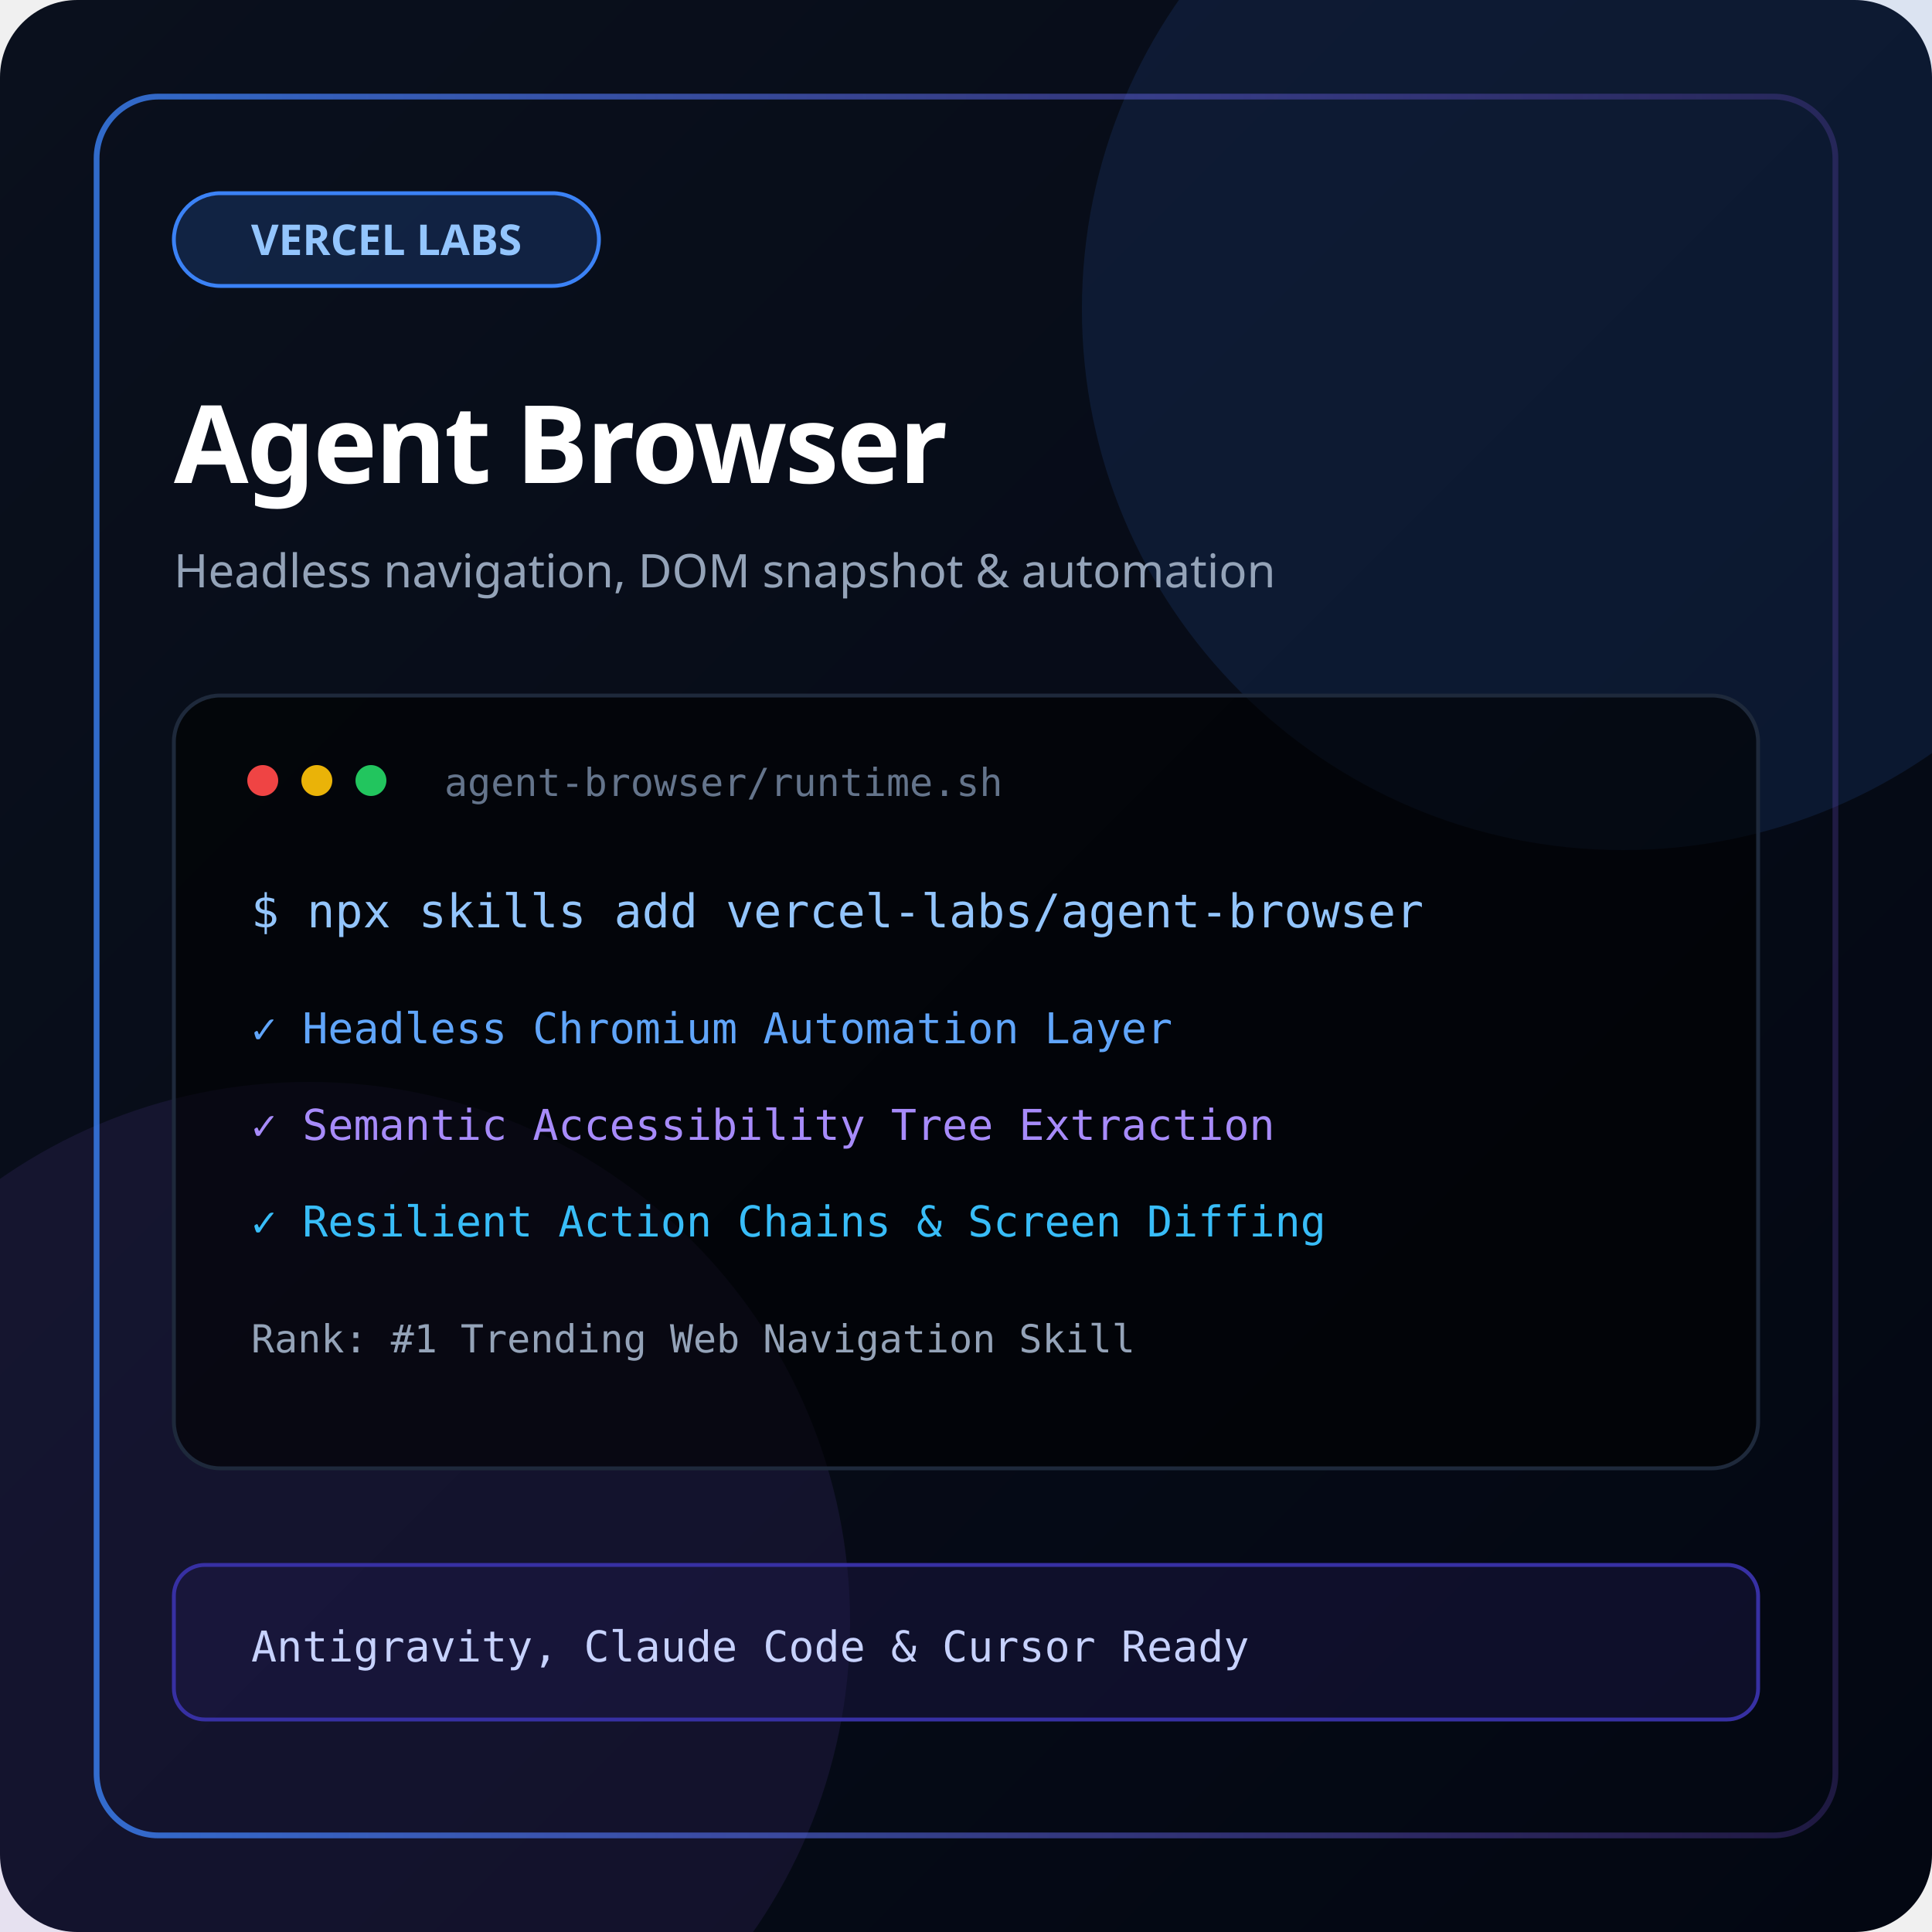
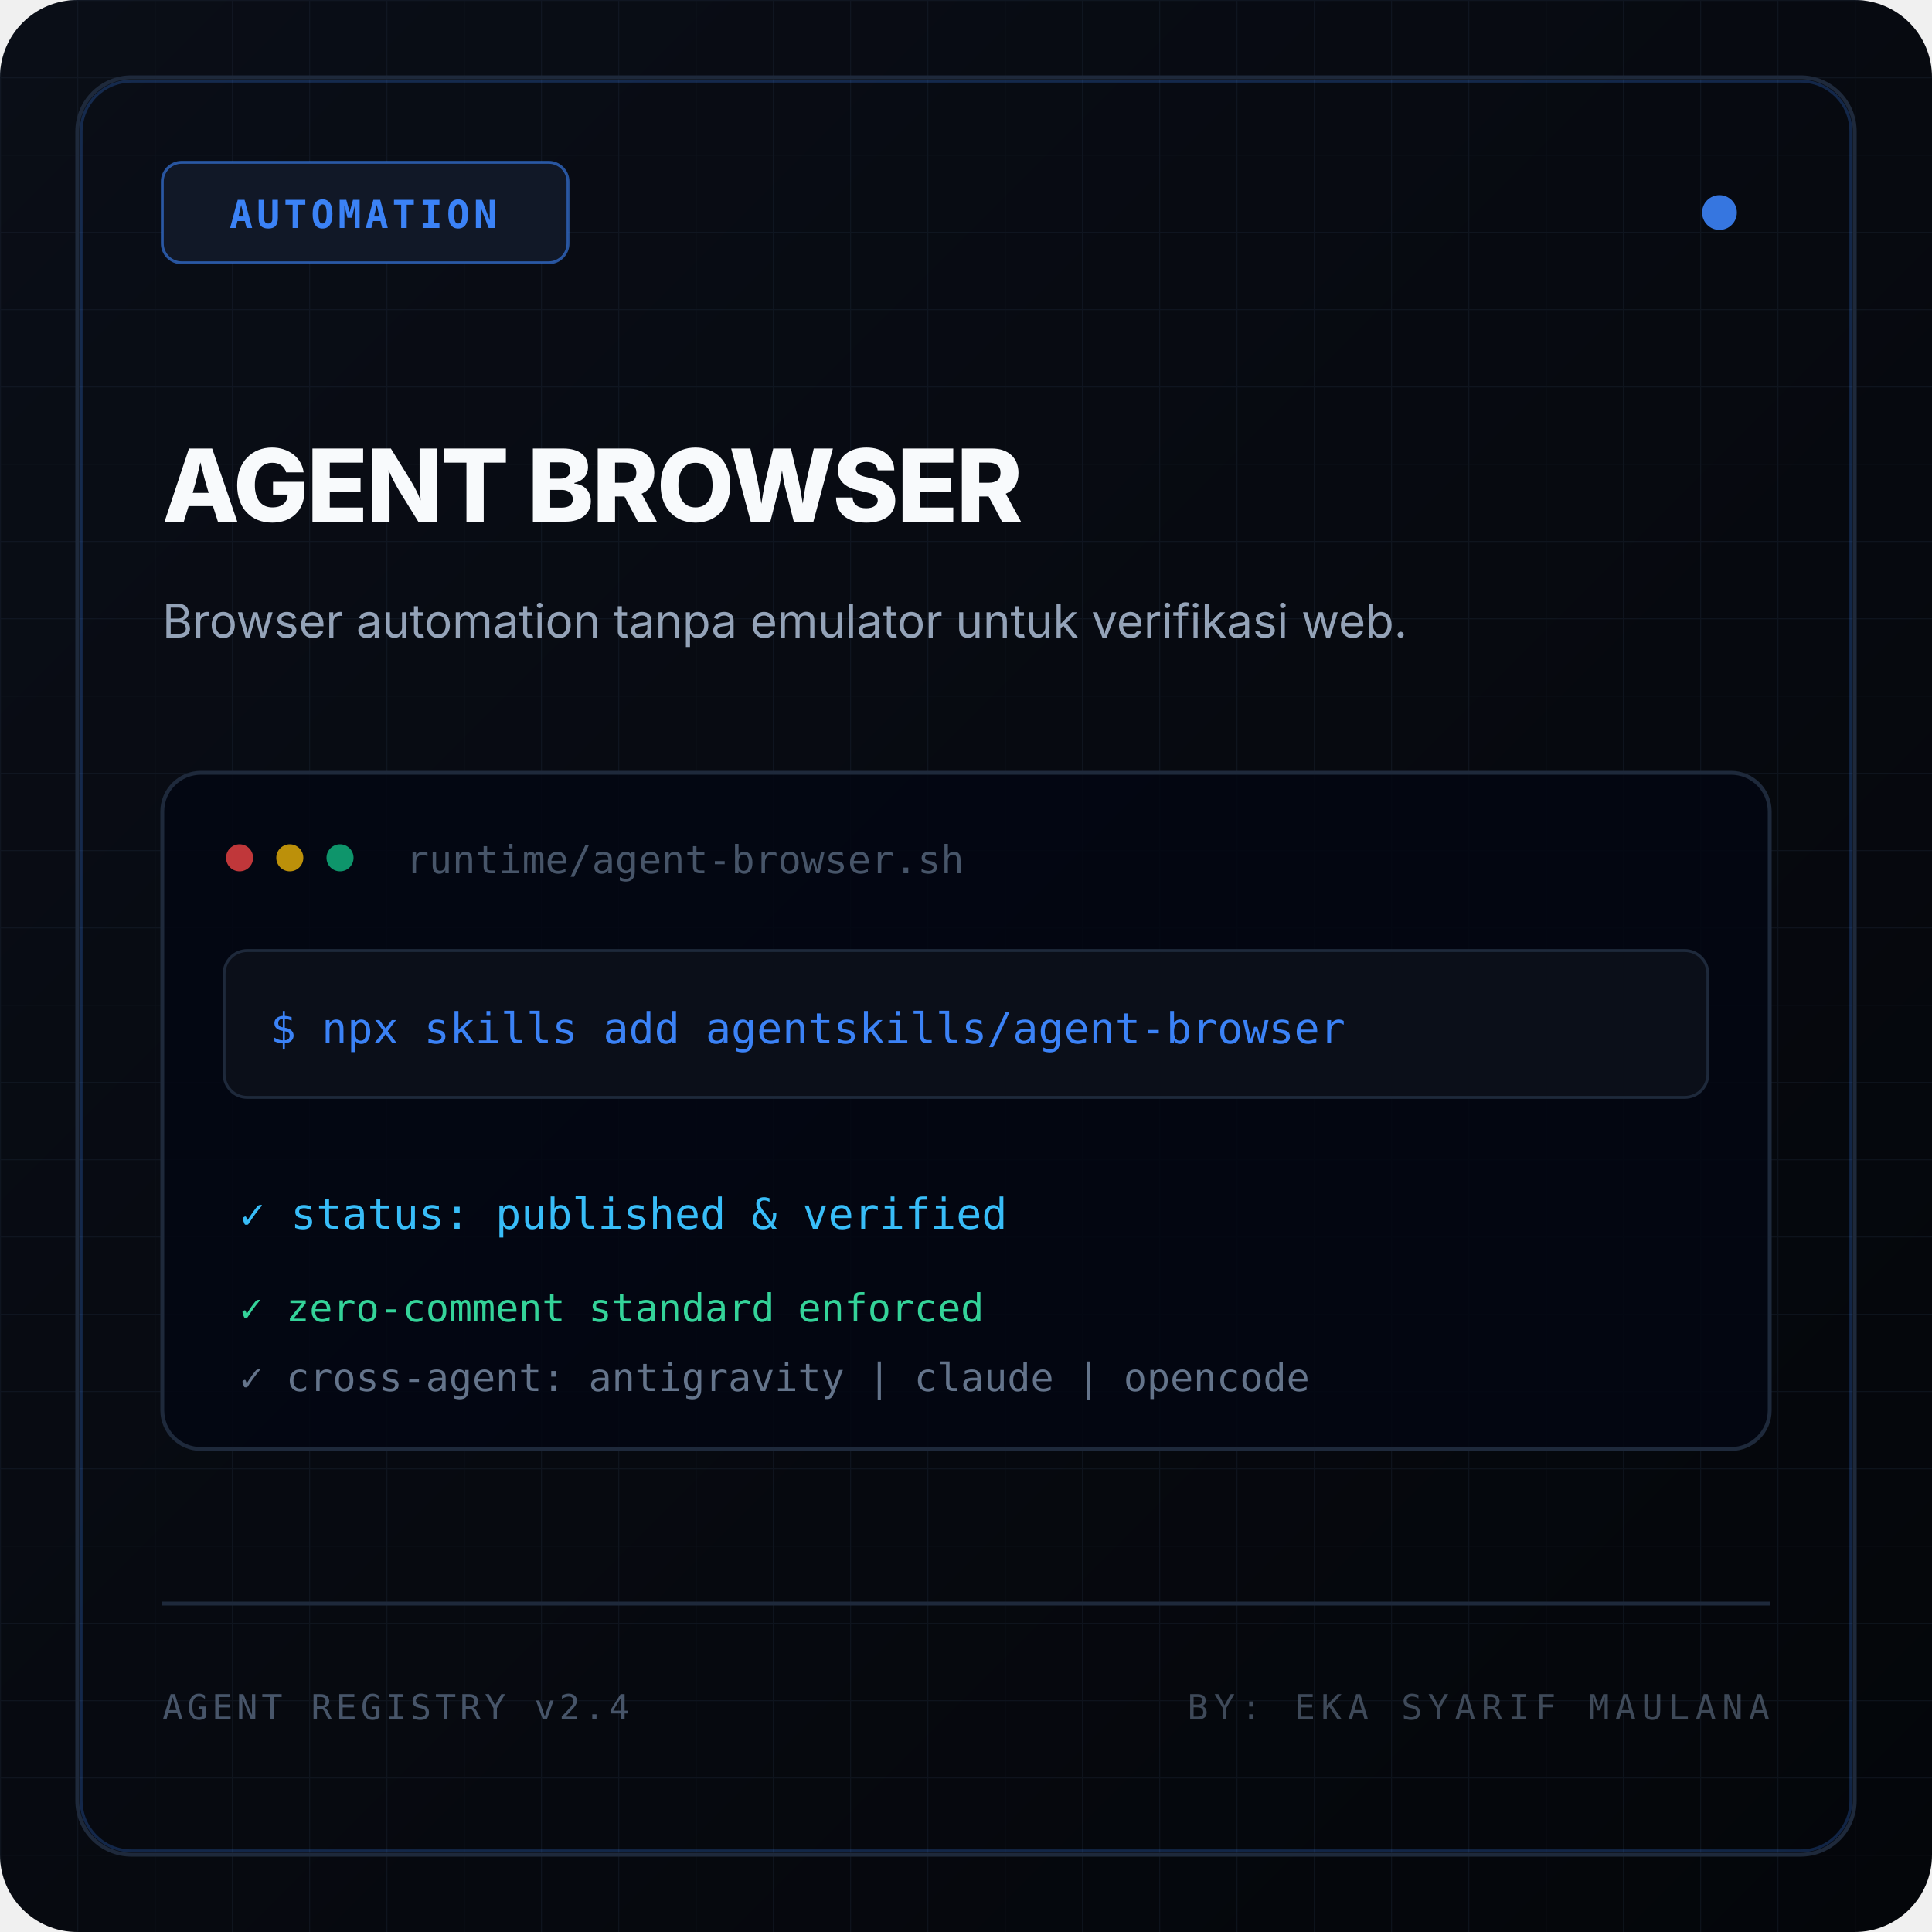
<svg xmlns="http://www.w3.org/2000/svg" viewBox="0 0 500 500" width="100%" height="100%">
  <defs>
    <linearGradient id="bg-agent-browser" x1="0%" y1="0%" x2="100%" y2="100%">
-       <stop offset="0%" stop-color="#0a101d" />
-       <stop offset="100%" stop-color="#030712" />
+       <stop offset="0%" stop-color="#0A0E17" />
+       <stop offset="100%" stop-color="#04060A" />
    </linearGradient>
-     <linearGradient id="glow-agent-browser" x1="0%" y1="0%" x2="100%" y2="0%">
-       <stop offset="0%" stop-color="#3b82f6" stop-opacity="0.8" />
-       <stop offset="100%" stop-color="#8b5cf6" stop-opacity="0.2" />
+     <linearGradient id="accent-grad-agent-browser" x1="0%" y1="0%" x2="100%" y2="0%">
+       <stop offset="0%" stop-color="#3B82F6" />
+       <stop offset="100%" stop-color="#1D4ED8" />
    </linearGradient>
+     <pattern id="grid-agent-browser" width="20" height="20" patternUnits="userSpaceOnUse">
+       <path d="M 20 0 L 0 0 0 20" fill="none" stroke="#1E293B" stroke-width="0.5" stroke-opacity="0.35" />
+     </pattern>
  </defs>
  <rect width="500" height="500" rx="20" fill="url(#bg-agent-browser)" />
-   <circle cx="420" cy="80" r="140" fill="#3b82f6" opacity="0.12" />
-   <circle cx="80" cy="420" r="140" fill="#8b5cf6" opacity="0.1" />
-   <rect x="25" y="25" width="450" height="450" rx="16" fill="none" stroke="url(#glow-agent-browser)" stroke-width="1.5" />
-   <rect x="45" y="50" width="110" height="24" rx="12" fill="#3b82f6" fill-opacity="0.18" stroke="#3b82f6" stroke-width="1" />
-   <text x="100" y="66" fill="#93c5fd" font-family="system-ui, sans-serif" font-size="11" font-weight="700" text-anchor="middle">VERCEL LABS</text>
-   <text x="45" y="125" fill="#FFFFFF" font-family="system-ui, sans-serif" font-size="28" font-weight="800" letter-spacing="-0.5">Agent Browser</text>
-   <text x="45" y="152" fill="#94A3B8" font-family="system-ui, sans-serif" font-size="12" font-weight="400">Headless navigation, DOM snapshot &amp; automation</text>
-   <rect x="45" y="180" width="410" height="200" rx="12" fill="#000000" fill-opacity="0.6" stroke="#1e293b" stroke-width="1" />
-   <circle cx="68" cy="202" r="4" fill="#EF4444" />
-   <circle cx="82" cy="202" r="4" fill="#EAB308" />
-   <circle cx="96" cy="202" r="4" fill="#22C55E" />
-   <text x="115" y="206" fill="#64748B" font-family="monospace" font-size="10">agent-browser/runtime.sh</text>
-   <text x="65" y="240" fill="#93c5fd" font-family="monospace" font-size="12">$ npx skills add vercel-labs/agent-browser</text>
-   <text x="65" y="270" fill="#60a5fa" font-family="monospace" font-size="11">✓ Headless Chromium Automation Layer</text>
-   <text x="65" y="295" fill="#a78bfa" font-family="monospace" font-size="11">✓ Semantic Accessibility Tree Extraction</text>
-   <text x="65" y="320" fill="#38bdf8" font-family="monospace" font-size="11">✓ Resilient Action Chains &amp; Screen Diffing</text>
-   <text x="65" y="350" fill="#94a3b8" font-family="monospace" font-size="10">Rank: #1 Trending Web Navigation Skill</text>
-   <rect x="45" y="405" width="410" height="40" rx="8" fill="#1e1b4b" fill-opacity="0.4" stroke="#3730a3" stroke-width="1" />
-   <text x="65" y="430" fill="#c7d2fe" font-family="monospace" font-size="11">Antigravity, Claude Code &amp; Cursor Ready</text>
+   <rect width="500" height="500" fill="url(#grid-agent-browser)" rx="20" />
+   <rect x="20" y="20" width="460" height="460" rx="14" fill="none" stroke="#1E293B" stroke-width="1" />
+   <rect x="21" y="21" width="458" height="458" rx="13" fill="none" stroke="#3B82F6" stroke-width="0.75" stroke-opacity="0.25" />
+   <rect x="42" y="42" width="105" height="26" rx="5" fill="#111827" stroke="#3B82F6" stroke-width="0.75" stroke-opacity="0.6" />
+   <text x="94" y="59" fill="#3B82F6" font-family="monospace" font-size="10" font-weight="700" text-anchor="middle" letter-spacing="1">AUTOMATION</text>
+   <circle cx="445" cy="55" r="4.5" fill="#3B82F6" opacity="0.9" />
+   <text x="42" y="135" fill="#F8FAFC" font-family="system-ui, -apple-system, sans-serif" font-size="26" font-weight="800" letter-spacing="-0.5">AGENT BROWSER</text>
+   <text x="42" y="165" fill="#94A3B8" font-family="system-ui, -apple-system, sans-serif" font-size="12" font-weight="400">Browser automation tanpa emulator untuk verifikasi web.</text>
+   <rect x="42" y="200" width="416" height="175" rx="10" fill="#030712" fill-opacity="0.85" stroke="#1E293B" stroke-width="1" />
+   <circle cx="62" cy="222" r="3.5" fill="#EF4444" opacity="0.8" />
+   <circle cx="75" cy="222" r="3.5" fill="#EAB308" opacity="0.8" />
+   <circle cx="88" cy="222" r="3.5" fill="#10B981" opacity="0.8" />
+   <text x="105" y="226" fill="#475569" font-family="monospace" font-size="10">runtime/agent-browser.sh</text>
+   <rect x="58" y="246" width="384" height="38" rx="6" fill="#0B0F19" stroke="#1E293B" stroke-width="0.75" />
+   <text x="70" y="270" fill="#3B82F6" font-family="monospace" font-size="11">$ npx skills add agentskills/agent-browser</text>
+   <text x="62" y="318" fill="#38BDF8" font-family="monospace" font-size="11">✓ status: published &amp; verified</text>
+   <text x="62" y="342" fill="#34D399" font-family="monospace" font-size="10">✓ zero-comment standard enforced</text>
+   <text x="62" y="360" fill="#64748B" font-family="monospace" font-size="10">✓ cross-agent: antigravity | claude | opencode</text>
+   <line x1="42" y1="415" x2="458" y2="415" stroke="#1E293B" stroke-width="1" />
+   <text x="42" y="445" fill="#475569" font-family="monospace" font-size="9" letter-spacing="1">AGENT REGISTRY v2.4</text>
+   <text x="458" y="445" fill="#64748B" opacity="0.6" font-family="monospace" font-size="9" text-anchor="end" letter-spacing="1.5">BY: EKA SYARIF MAULANA</text>
</svg>
